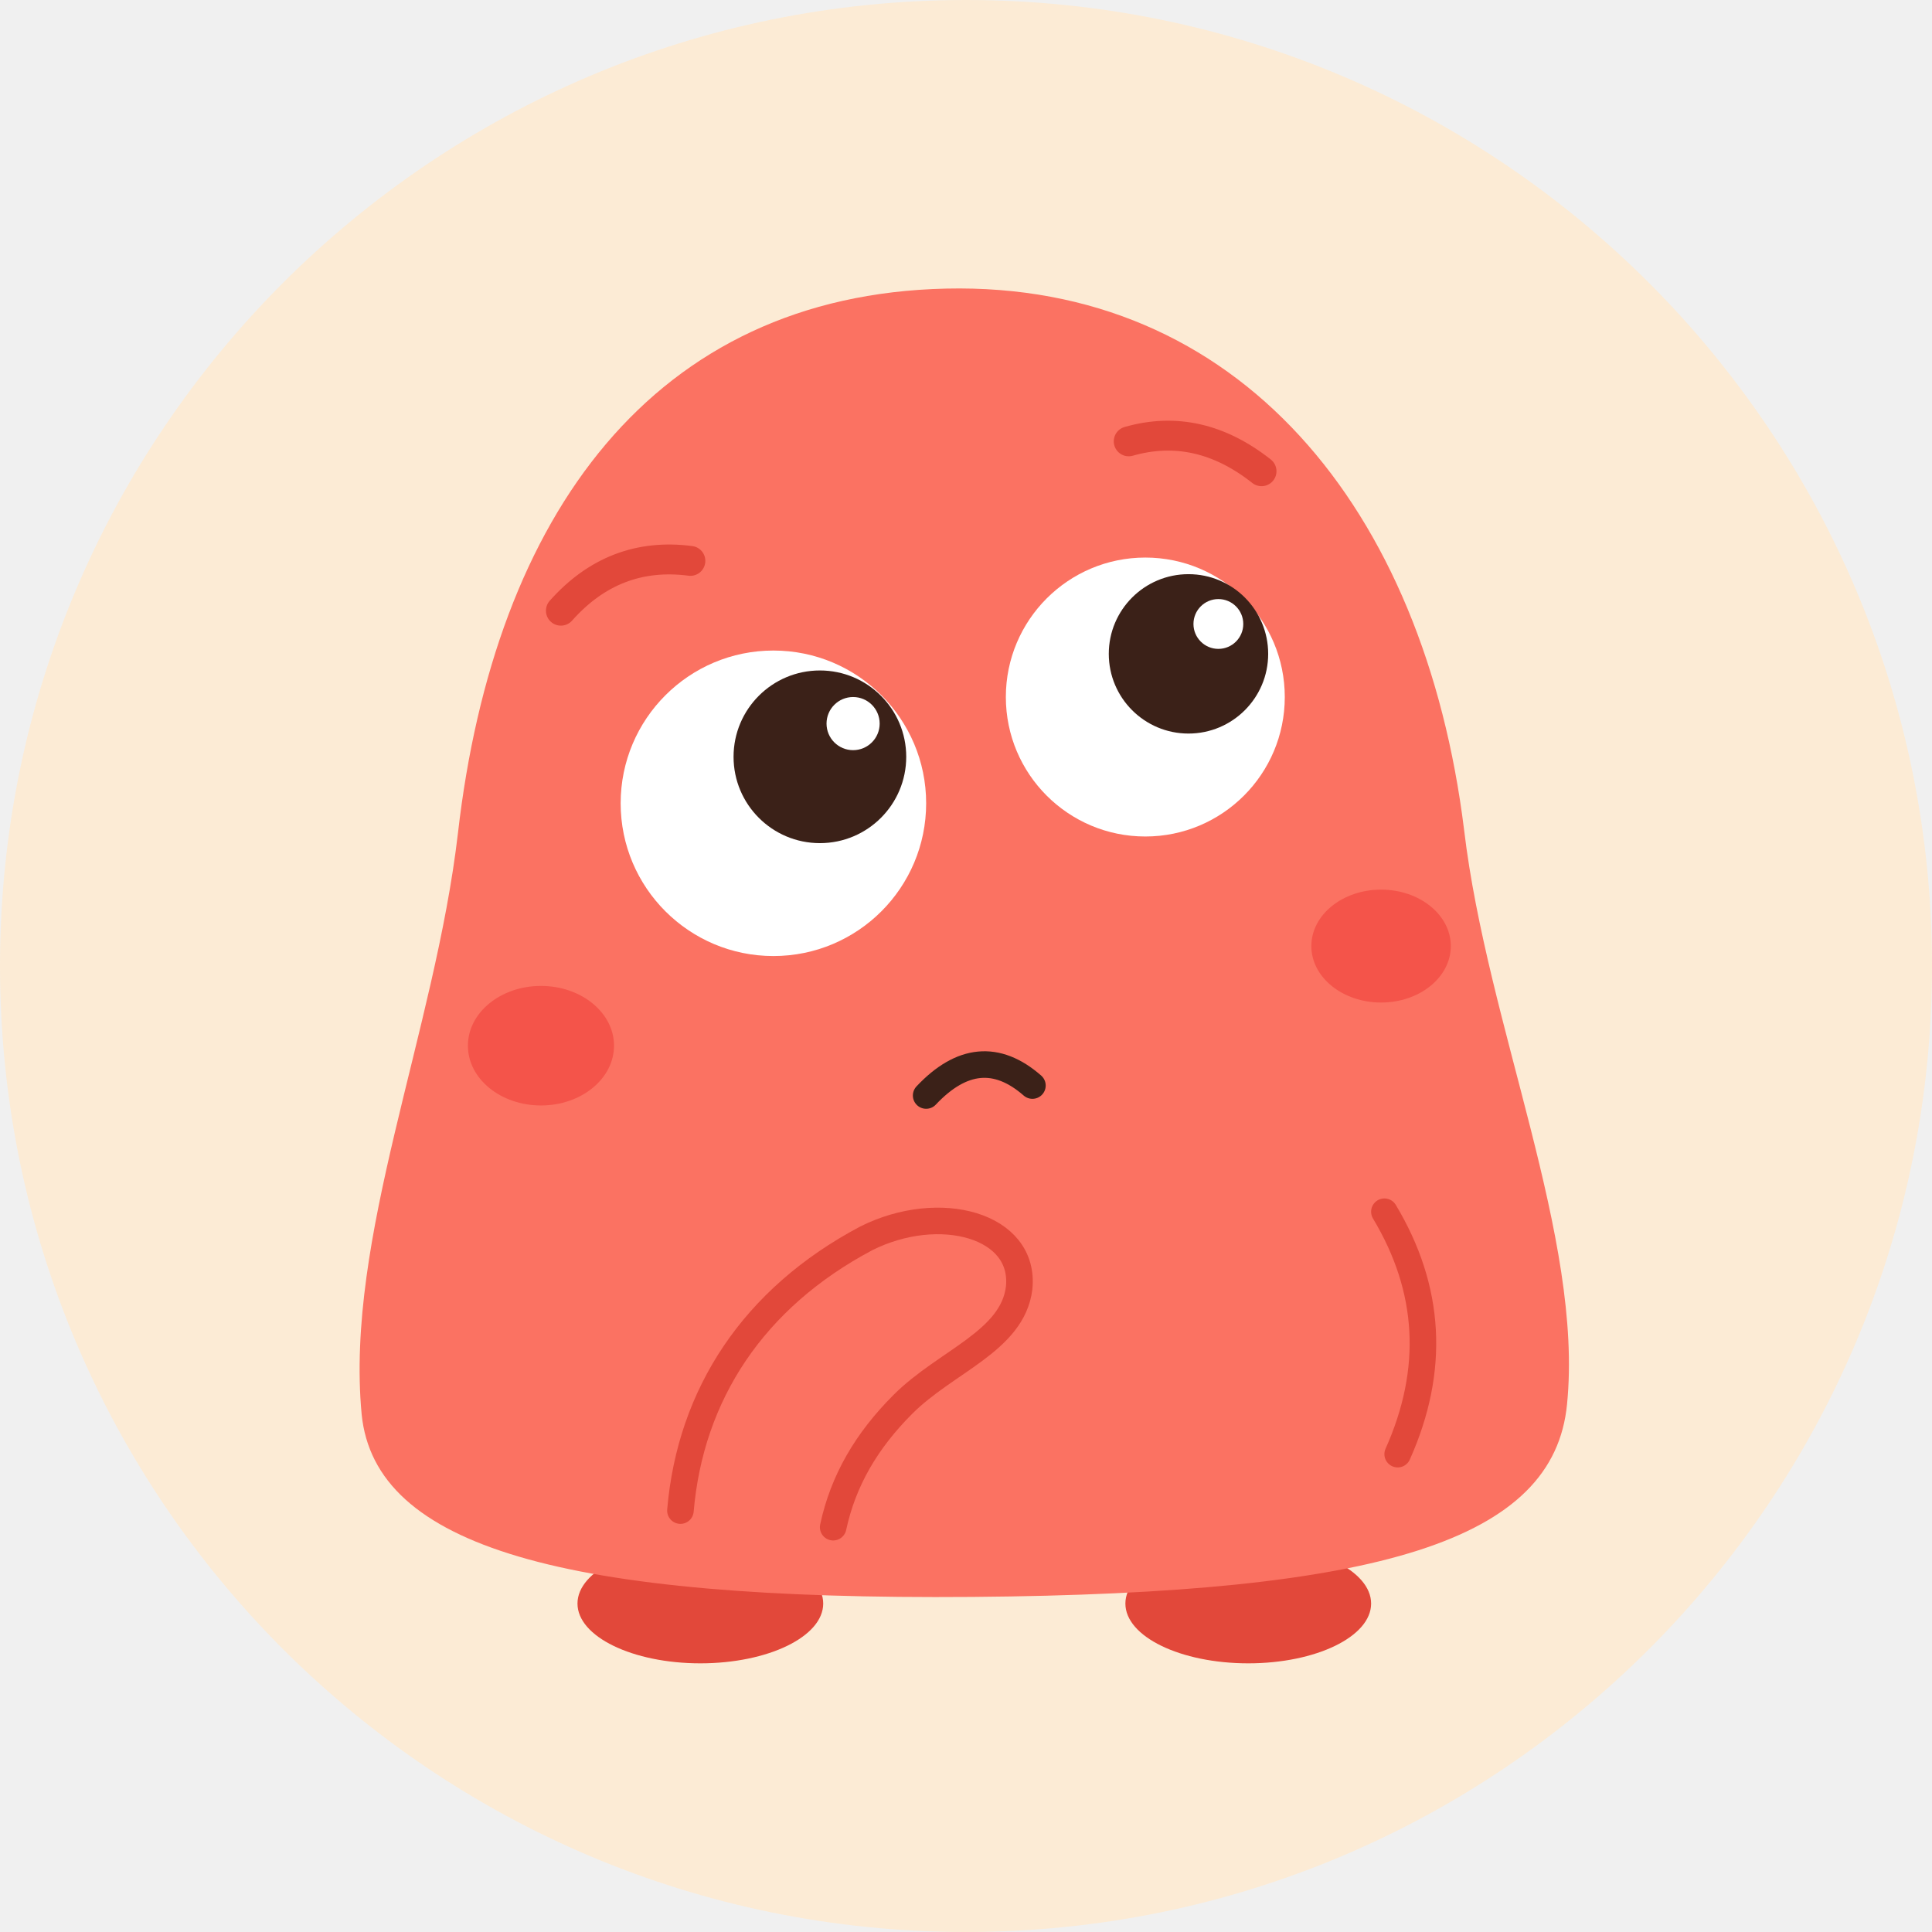
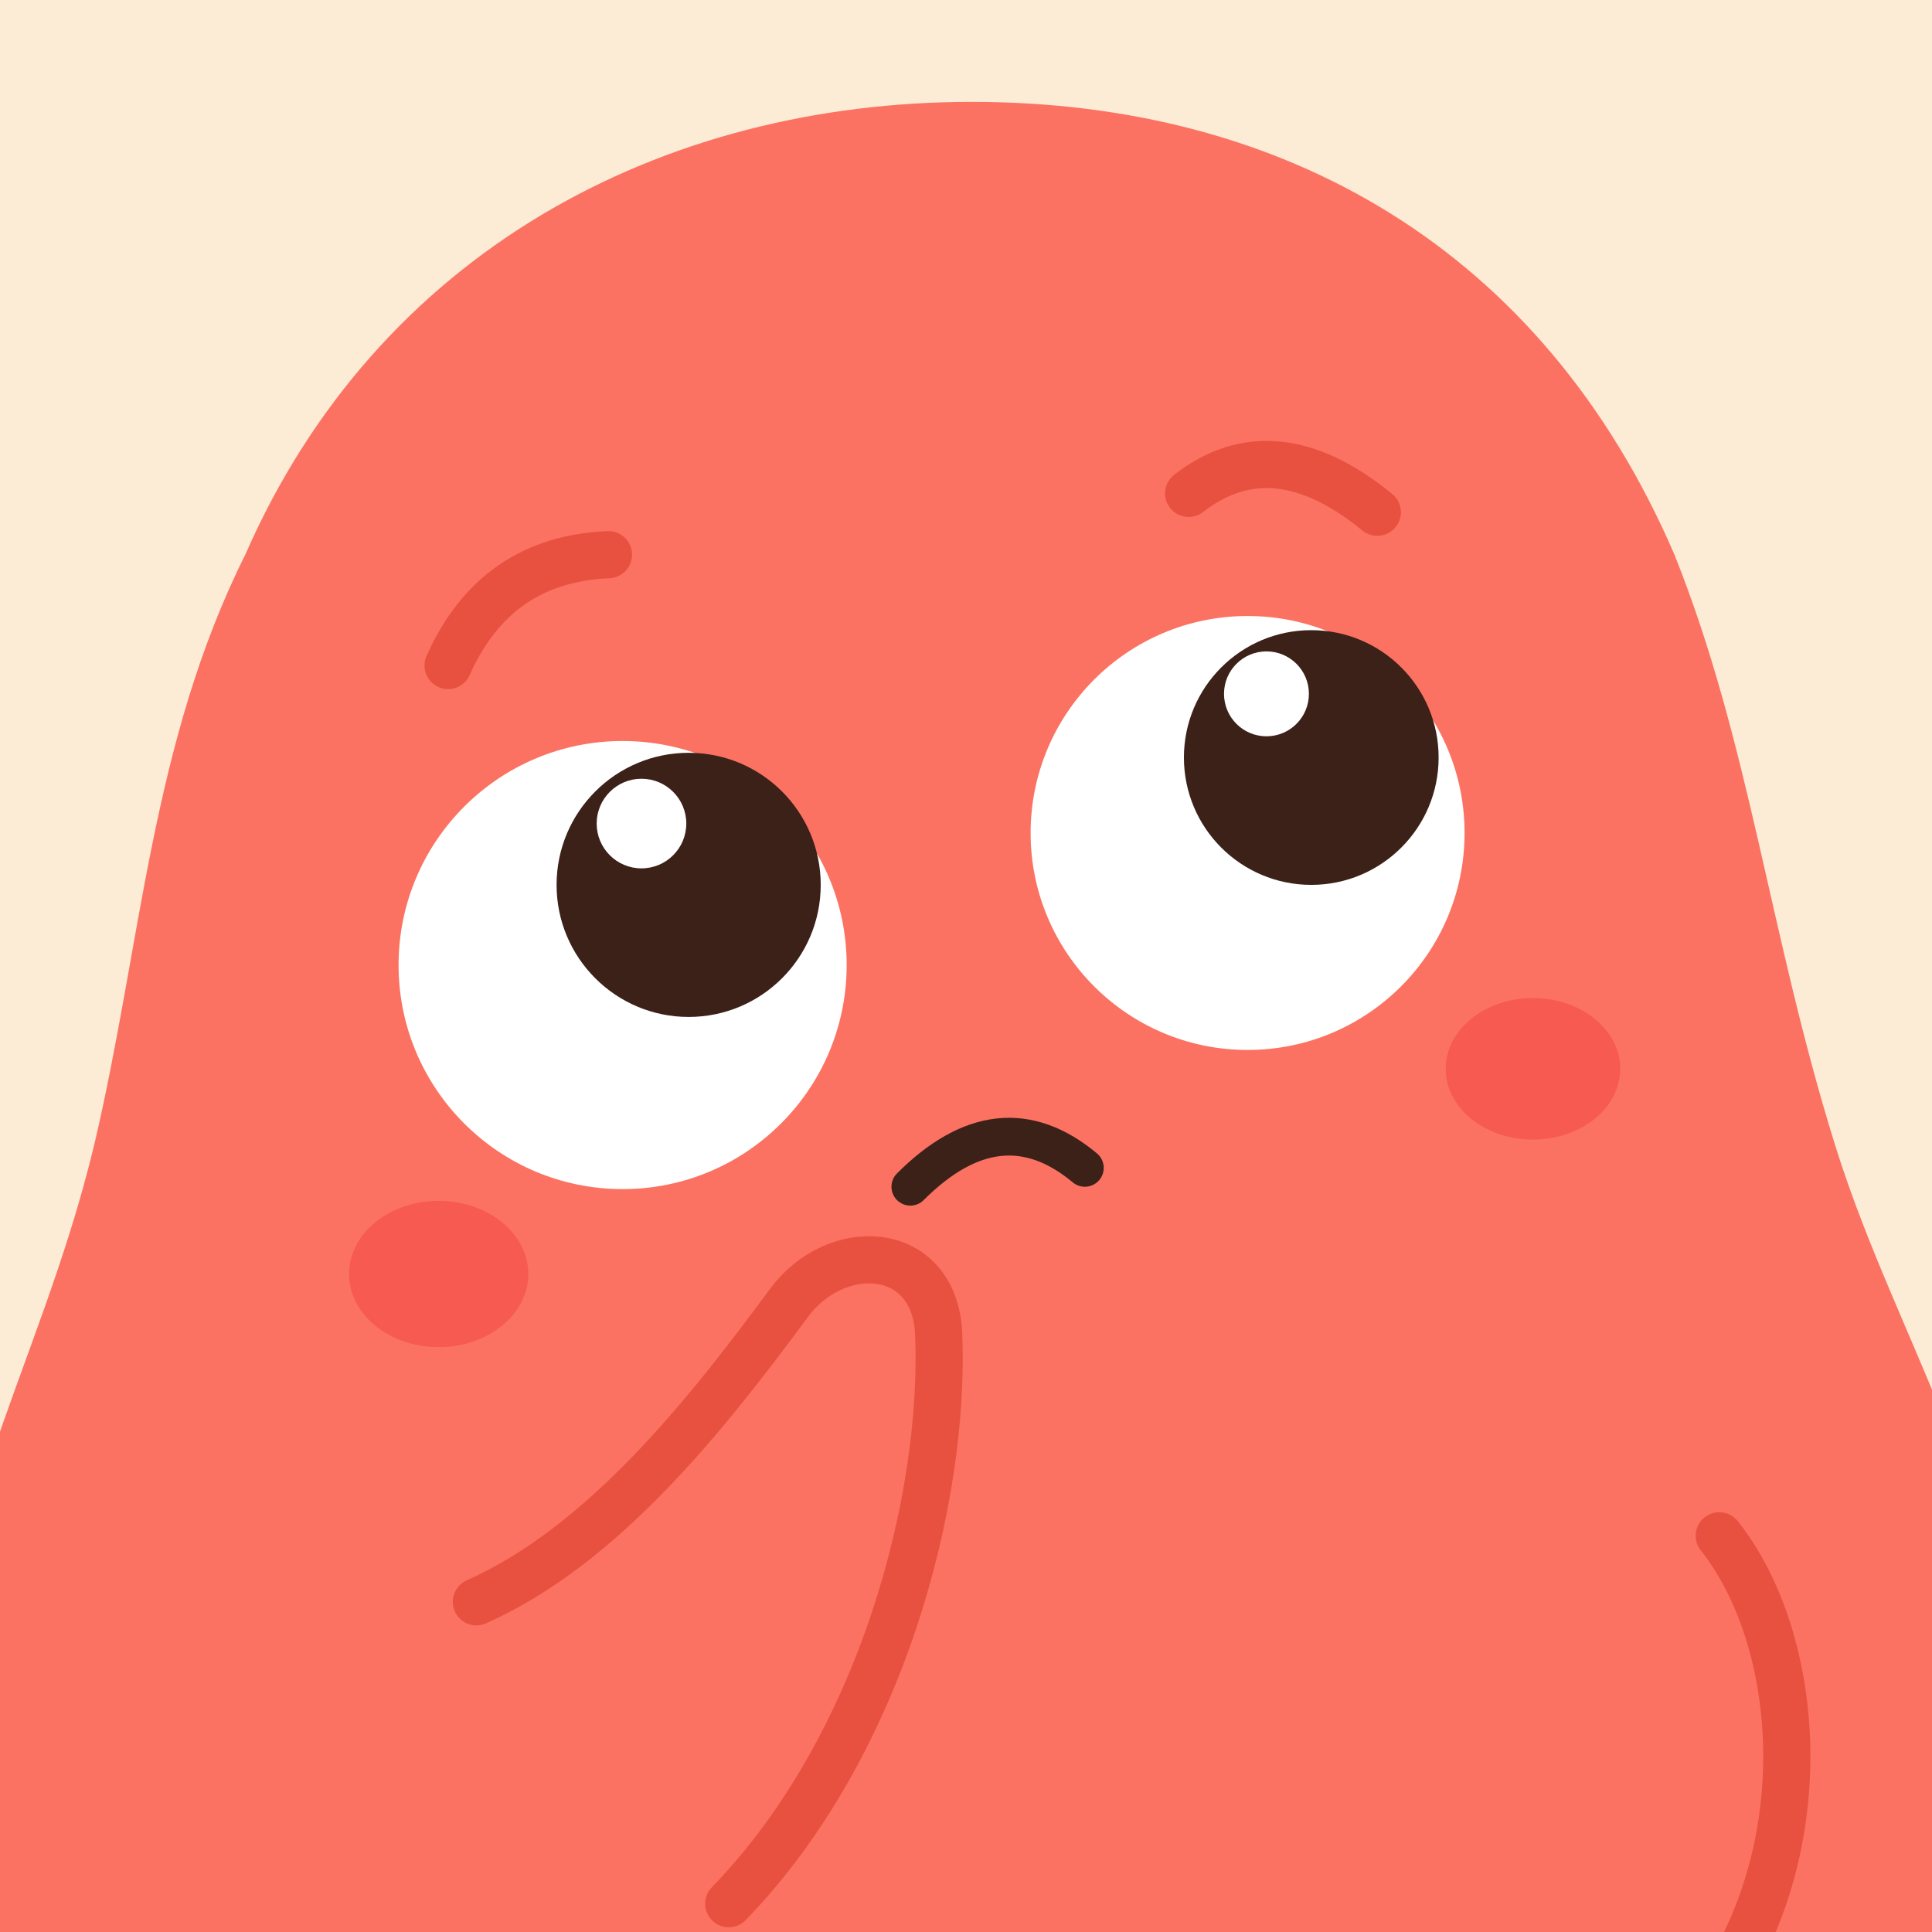
<svg xmlns="http://www.w3.org/2000/svg" viewBox="0 0 1024 1024" width="1024" height="1024">
-   <circle cx="512" cy="512" r="512" fill="#FCEBD5" />
-   <g transform="translate(61.44 61.44) scale(0.88)">
-     <g fill="#E2483A">
-       <ellipse cx="352" cy="896" rx="74" ry="36" />
-       <ellipse cx="682" cy="896" rx="74" ry="36" />
+   <rect width="1024" height="1024" fill="#FCEBD5" />
+   <g transform="translate(-120 -6) scale(1.25)">
+     <g fill="#E8513F">
+       <ellipse cx="348" cy="950" rx="80" ry="40" />
+       <ellipse cx="672" cy="950" rx="78" ry="40" />
    </g>
-     <path fill="#FB7262" d="M500 104C676 100 788 236 812 430C826 548 884 676 874 776C866 858 762 890 516 892C270 894 156 862 148 782C138 676 192 552 206 432C228 240 324 108 500 104Z" />
-     <g fill="#F4544A">
-       <ellipse cx="256" cy="560" rx="44" ry="36" />
-       <ellipse cx="762" cy="500" rx="42" ry="34" />
+     <path fill="#FB7262" d="M508 48C640 48 750 110 806 240C838 320 846 400 874 490C902 580 956 650 950 765C942 885 800 958 508 958C240 958 78 890 70 770C64 655 112 590 136 490C156 405 160 320 200 240C256 112 376 48 508 48Z" />
+     <g fill="#F65A50">
+       <ellipse cx="282" cy="545" rx="38" ry="31" />
+       <ellipse cx="746" cy="458" rx="37" ry="30" />
    </g>
-     <circle cx="396" cy="414" r="92" fill="#FFFFFF" />
-     <circle cx="620" cy="350" r="84" fill="#FFFFFF" />
-     <circle cx="424" cy="386" r="52" fill="#3B2118" />
-     <circle cx="646" cy="324" r="48" fill="#3B2118" />
-     <circle cx="444" cy="366" r="16" fill="#FFFFFF" />
-     <circle cx="664" cy="306" r="15" fill="#FFFFFF" />
-     <g fill="none" stroke="#E2483A" stroke-width="18" stroke-linecap="round">
-       <path d="M268 298Q300 262 346 268" />
-       <path d="M610 196Q652 184 690 214" />
+     <circle cx="360" cy="414" r="95" fill="#FFFFFF" />
+     <circle cx="625" cy="358" r="92" fill="#FFFFFF" />
+     <circle cx="388" cy="380" r="56" fill="#3B2118" />
+     <circle cx="652" cy="326" r="54" fill="#3B2118" />
+     <circle cx="368" cy="354" r="19" fill="#FFFFFF" />
+     <circle cx="633" cy="299" r="18" fill="#FFFFFF" />
+     <g fill="none" stroke="#E8513F" stroke-width="20" stroke-linecap="round" stroke-linejoin="round">
+       <path d="M286 287Q306 242 354 240" />
+       <path d="M600 214Q636 186 680 222" />
+       <path d="M298 684C352 660 396 604 430 558C450 530 492 532 494 570C497 640 470 745 405 812" />
+       <path d="M825 656C860 700 868 790 820 855" />
    </g>
-     <path fill="none" stroke="#3B2118" stroke-width="16" stroke-linecap="round" d="M488 590Q520 556 552 584" />
-     <path fill="#FB7262" stroke="#E2483A" stroke-width="16" stroke-linecap="round" stroke-linejoin="round" d="M340 840C346 770 384 712 452 676C496 654 548 668 544 706C540 738 500 750 474 776C452 798 438 822 432 850" />
-     <path fill="none" stroke="#E2483A" stroke-width="16" stroke-linecap="round" d="M764 660Q806 730 772 806" />
+     <path fill="none" stroke="#3B2118" stroke-width="16" stroke-linecap="round" d="M482 508Q520 470 556 500" />
  </g>
</svg>
